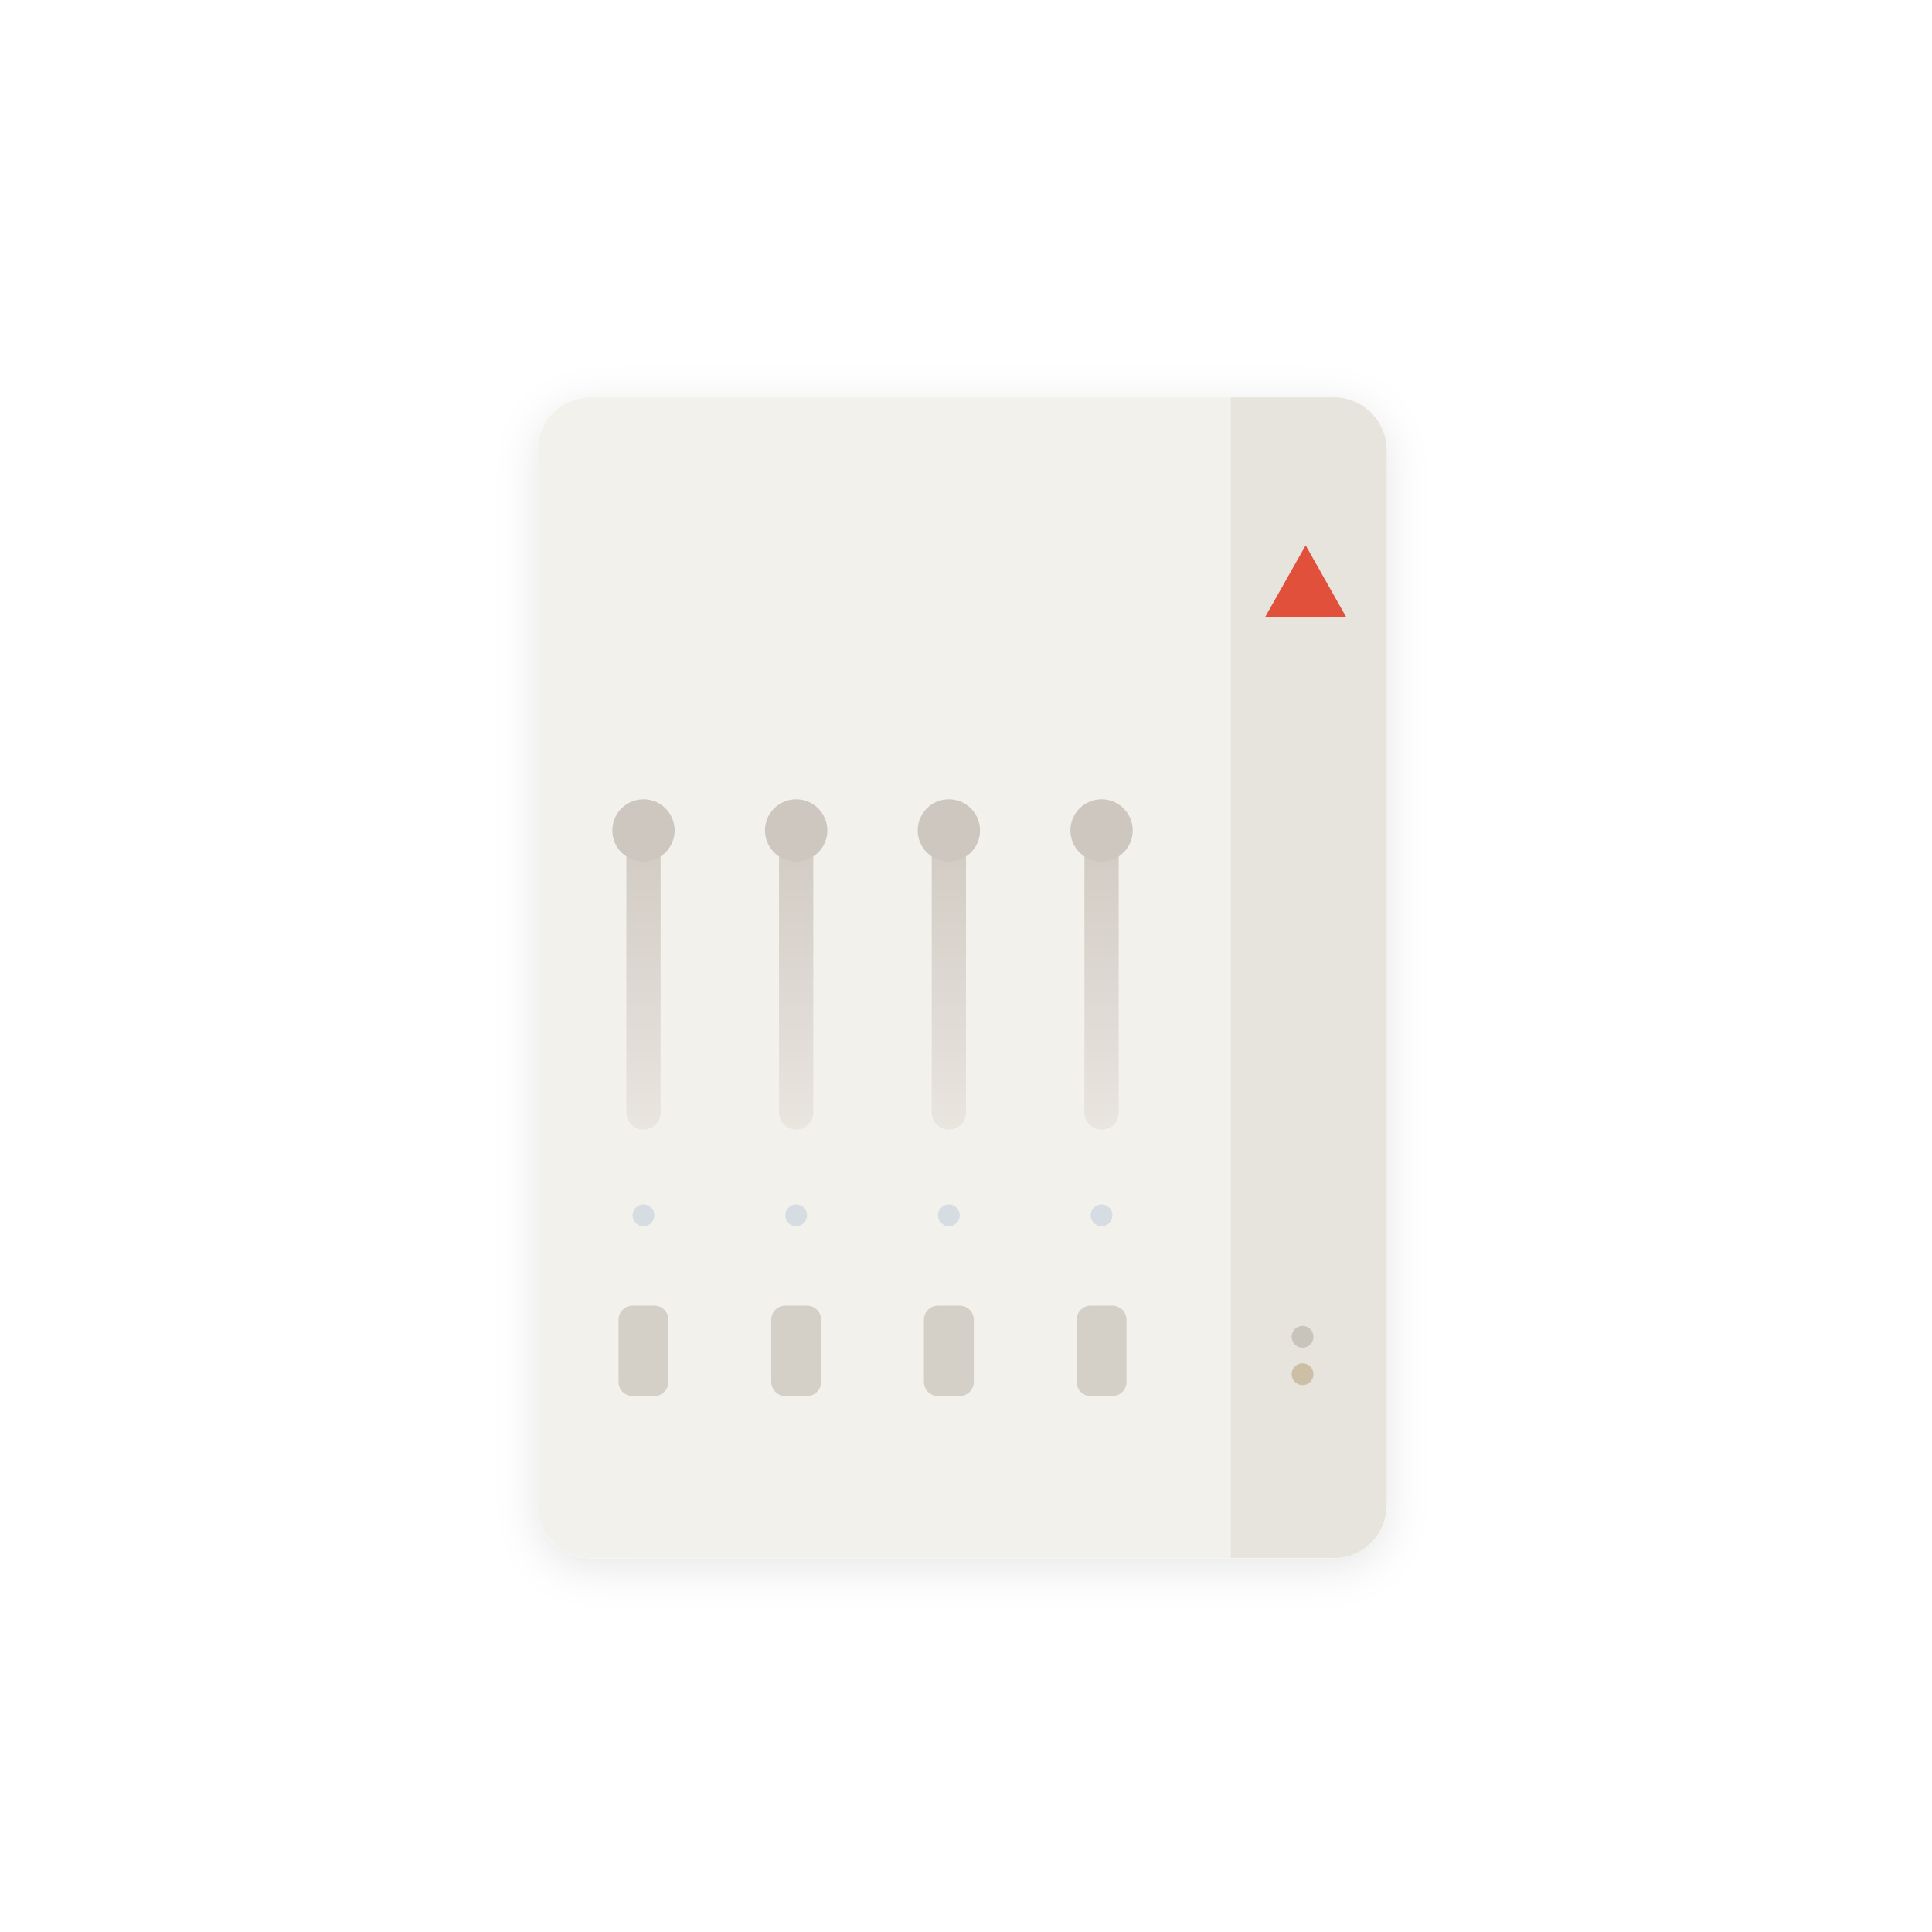
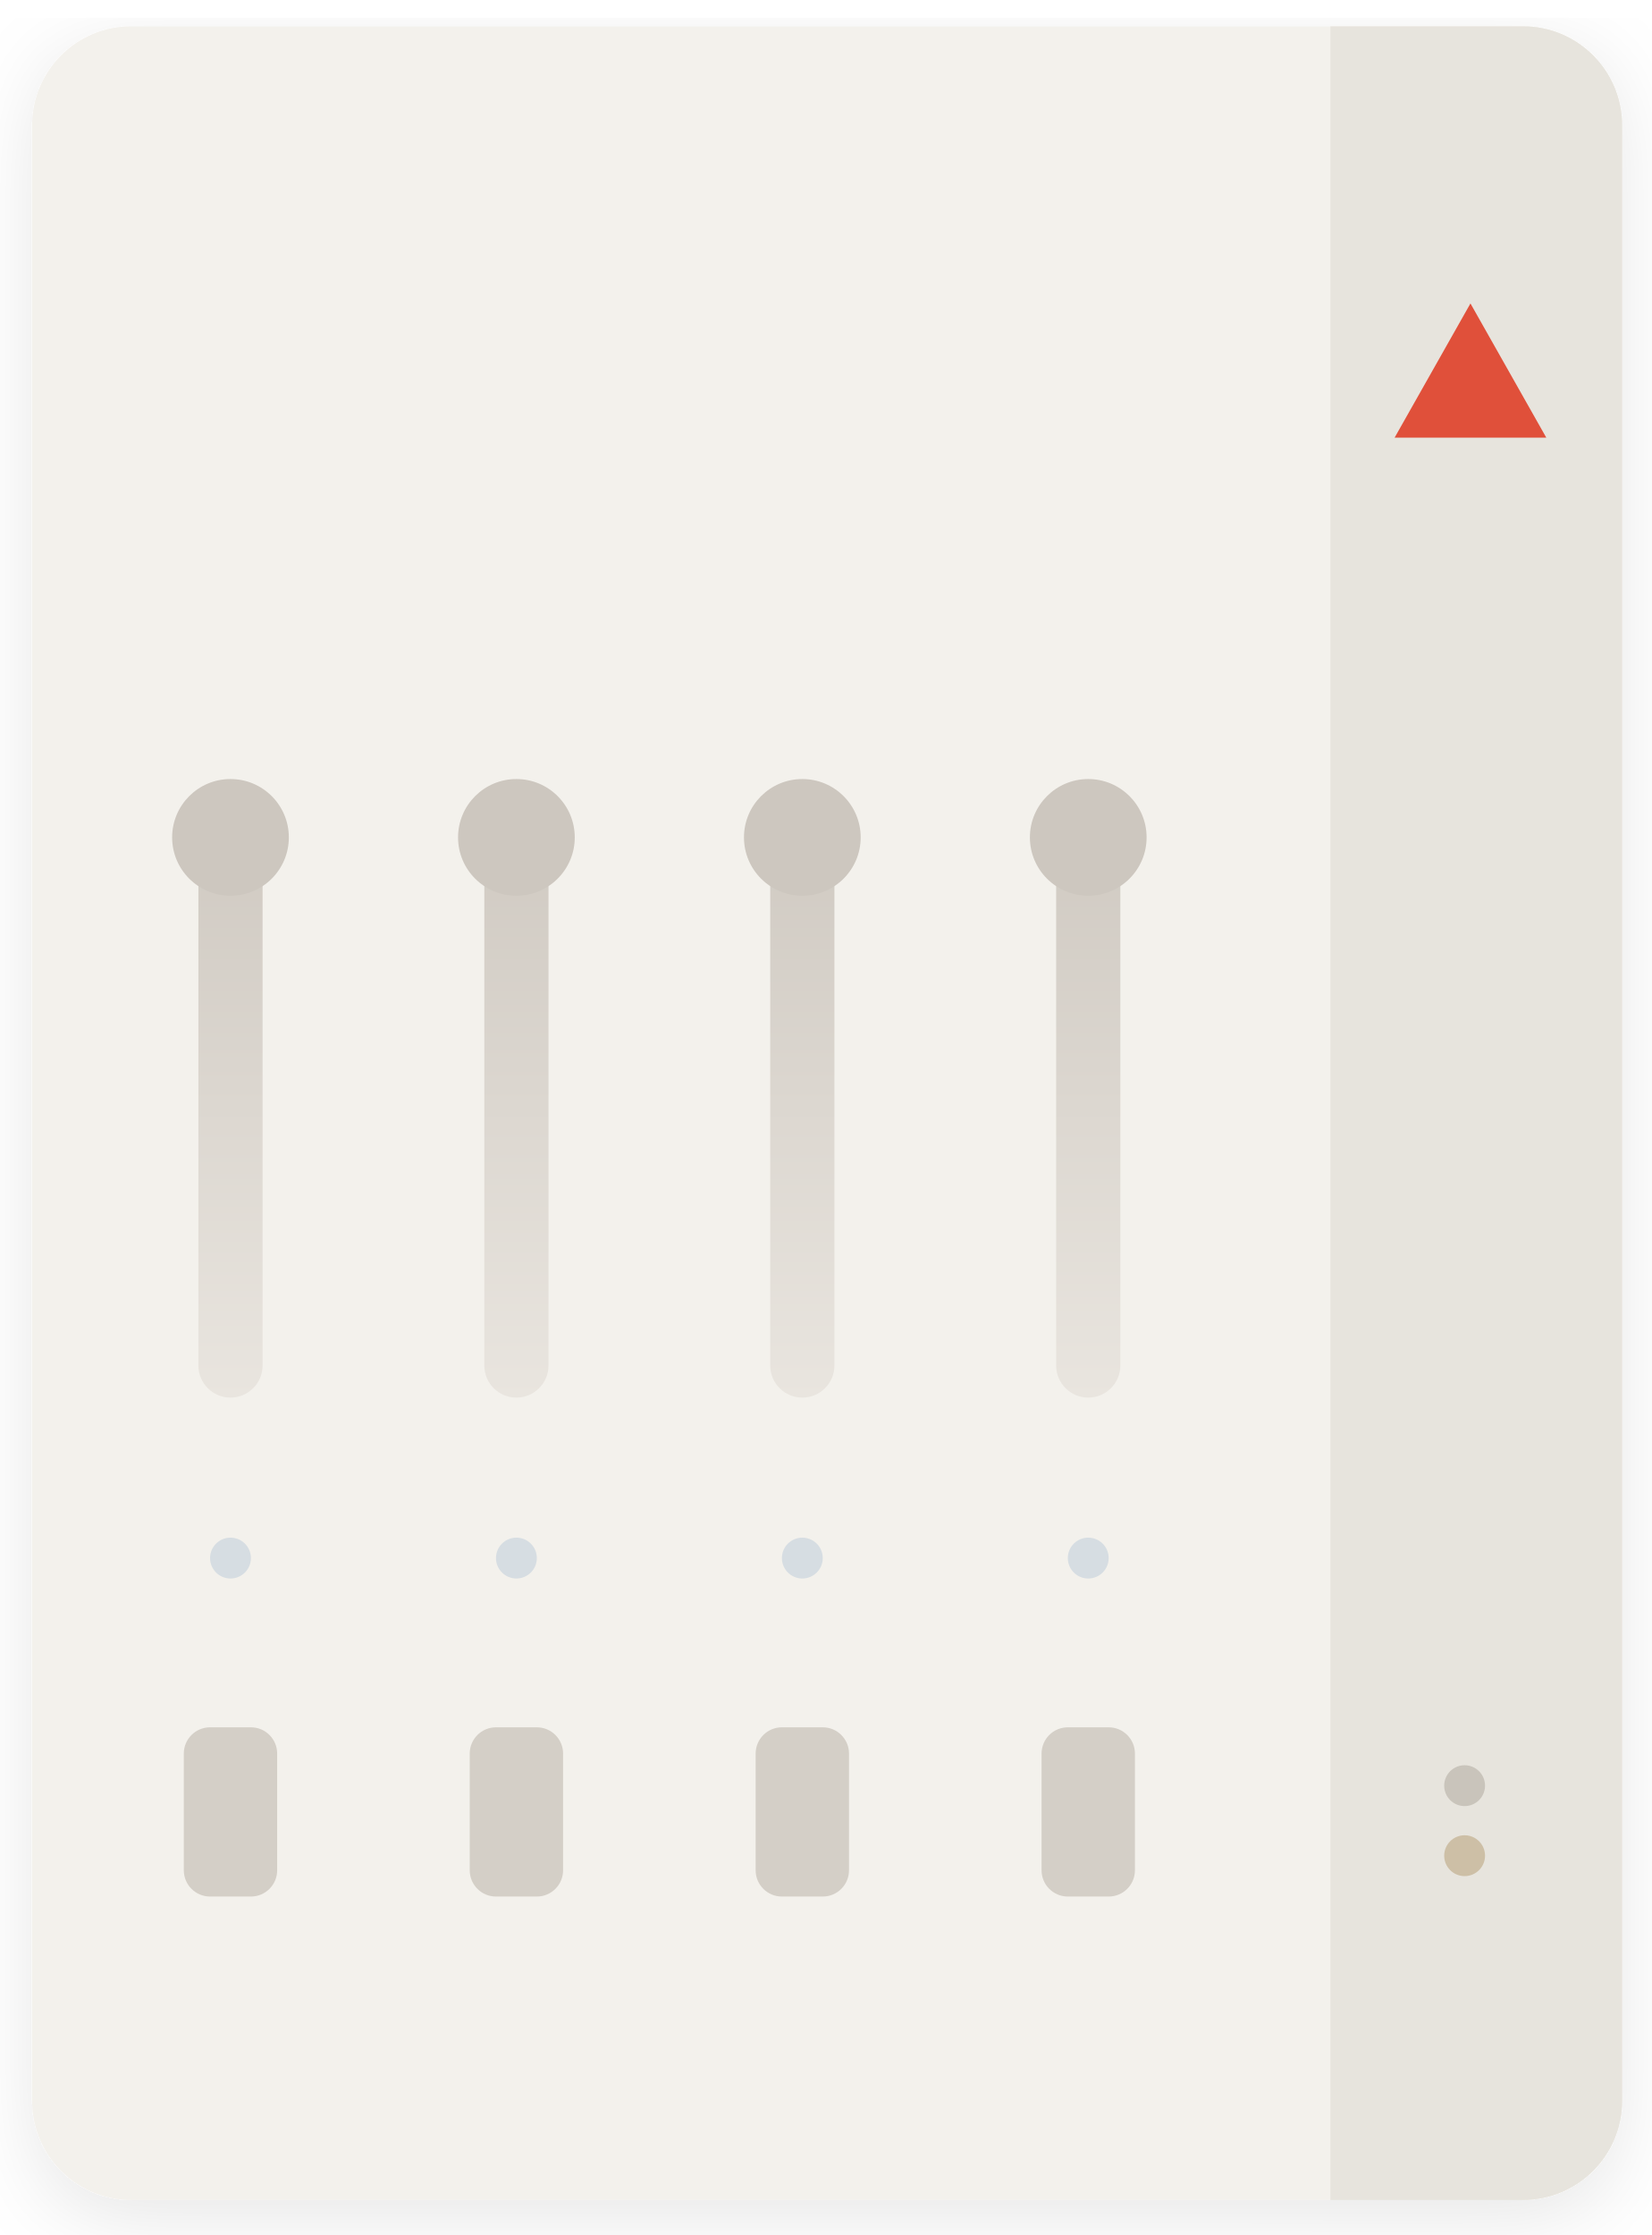
- <svg xmlns="http://www.w3.org/2000/svg" viewBox="0 0 1240 1240">
+ <svg xmlns="http://www.w3.org/2000/svg" viewBox="334 246 566 766">
  <defs>
    <filter id="bodyShadow" x="-20%" y="-20%" width="140%" height="140%">
      <feDropShadow dx="0" dy="6" stdDeviation="14" flood-color="#000000" flood-opacity="0.10" />
    </filter>
    <linearGradient id="trackGrad" x1="0" y1="0" x2="0" y2="1">
      <stop offset="0" stop-color="#cfc9c1" />
      <stop offset="1" stop-color="#e9e5df" />
    </linearGradient>
  </defs>
  <g filter="url(#bodyShadow)">
    <rect x="345" y="255" width="545" height="745" rx="34" fill="#f3f1ec" />
    <path d="M790 255 H856 a34 34 0 0 1 34 34 V966 a34 34 0 0 1 -34 34 H790 Z" fill="#e7e4dd" />
  </g>
  <path d="M838 350 l26 46 h-52 Z" fill="#e0503a" />
  <g>
    <rect x="402" y="525" width="22" height="200" rx="11" fill="url(#trackGrad)" />
    <rect x="500" y="525" width="22" height="200" rx="11" fill="url(#trackGrad)" />
    <rect x="598" y="525" width="22" height="200" rx="11" fill="url(#trackGrad)" />
    <rect x="696" y="525" width="22" height="200" rx="11" fill="url(#trackGrad)" />
    <circle cx="413" cy="533" r="20" fill="#cdc7bf" />
    <circle cx="511" cy="533" r="20" fill="#cdc7bf" />
    <circle cx="609" cy="533" r="20" fill="#cdc7bf" />
    <circle cx="707" cy="533" r="20" fill="#cdc7bf" />
  </g>
  <g fill="#d6dde2">
    <circle cx="413" cy="780" r="7" />
    <circle cx="511" cy="780" r="7" />
    <circle cx="609" cy="780" r="7" />
    <circle cx="707" cy="780" r="7" />
  </g>
  <g fill="#d4cfc7">
    <rect x="397" y="838" width="32" height="58" rx="9" />
    <rect x="495" y="838" width="32" height="58" rx="9" />
    <rect x="593" y="838" width="32" height="58" rx="9" />
    <rect x="691" y="838" width="32" height="58" rx="9" />
  </g>
  <circle cx="836" cy="858" r="7" fill="#c9c4bb" />
  <circle cx="836" cy="882" r="7" fill="#cdbfa6" />
</svg>
